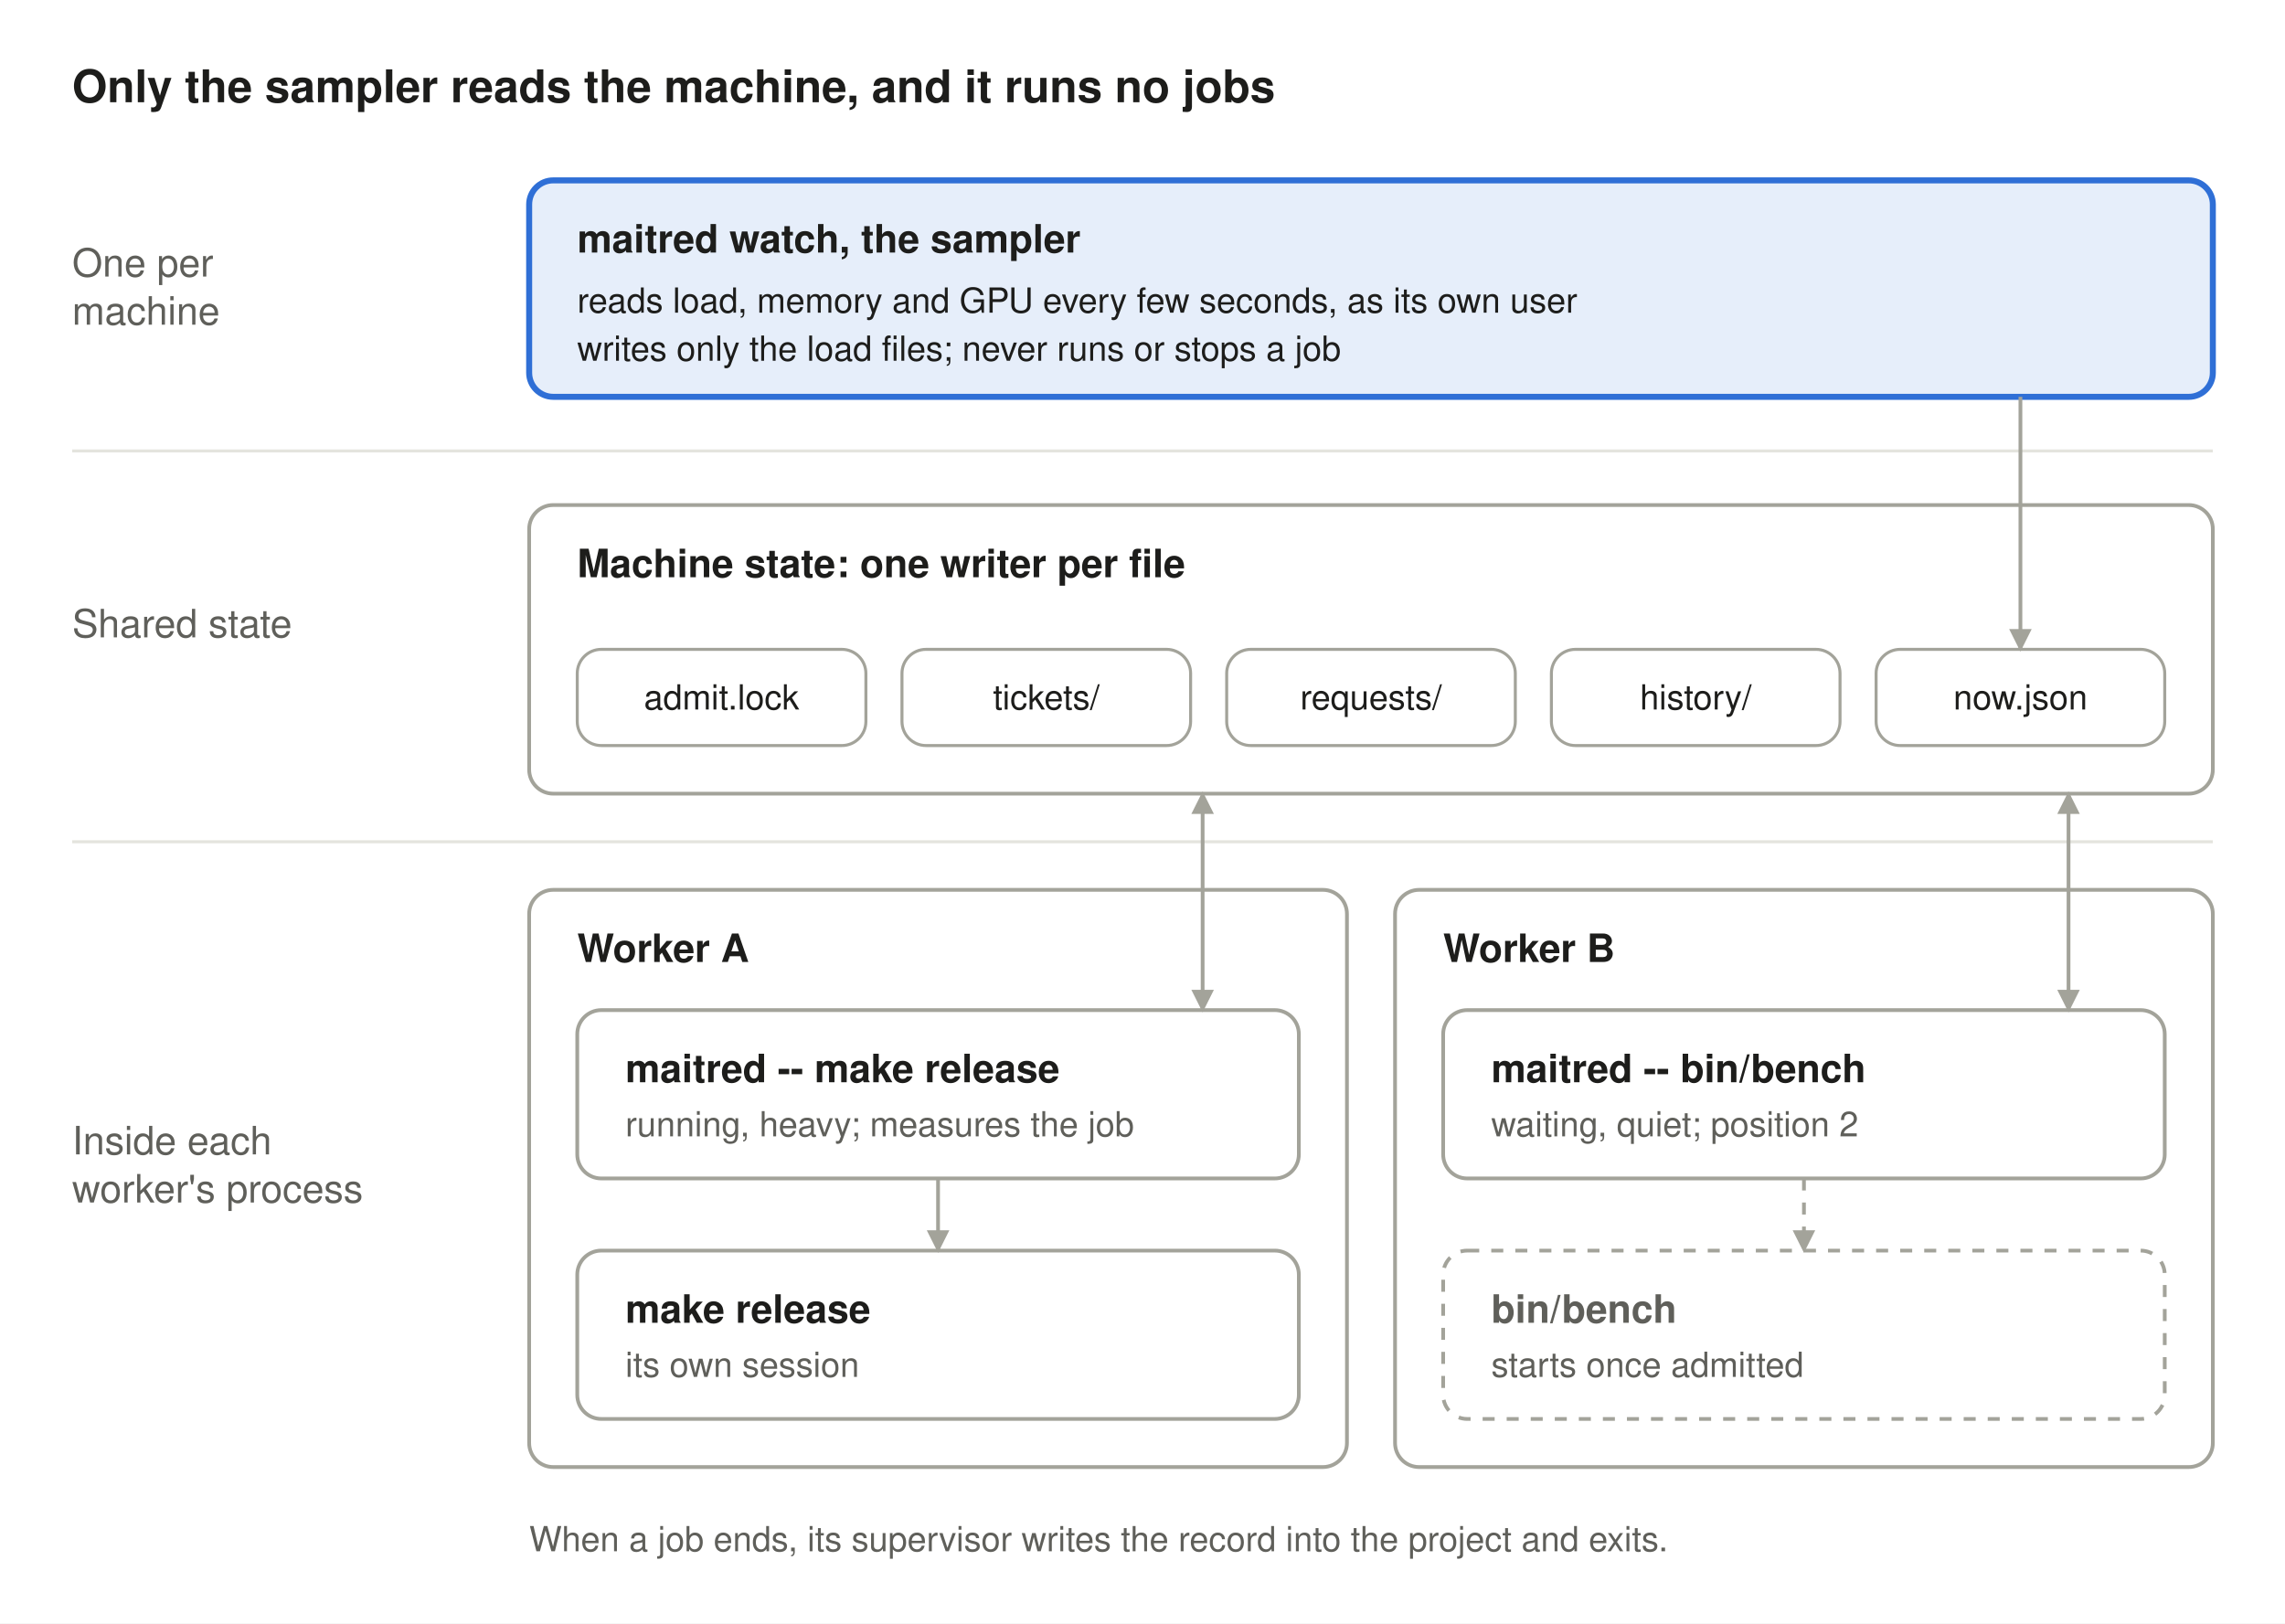
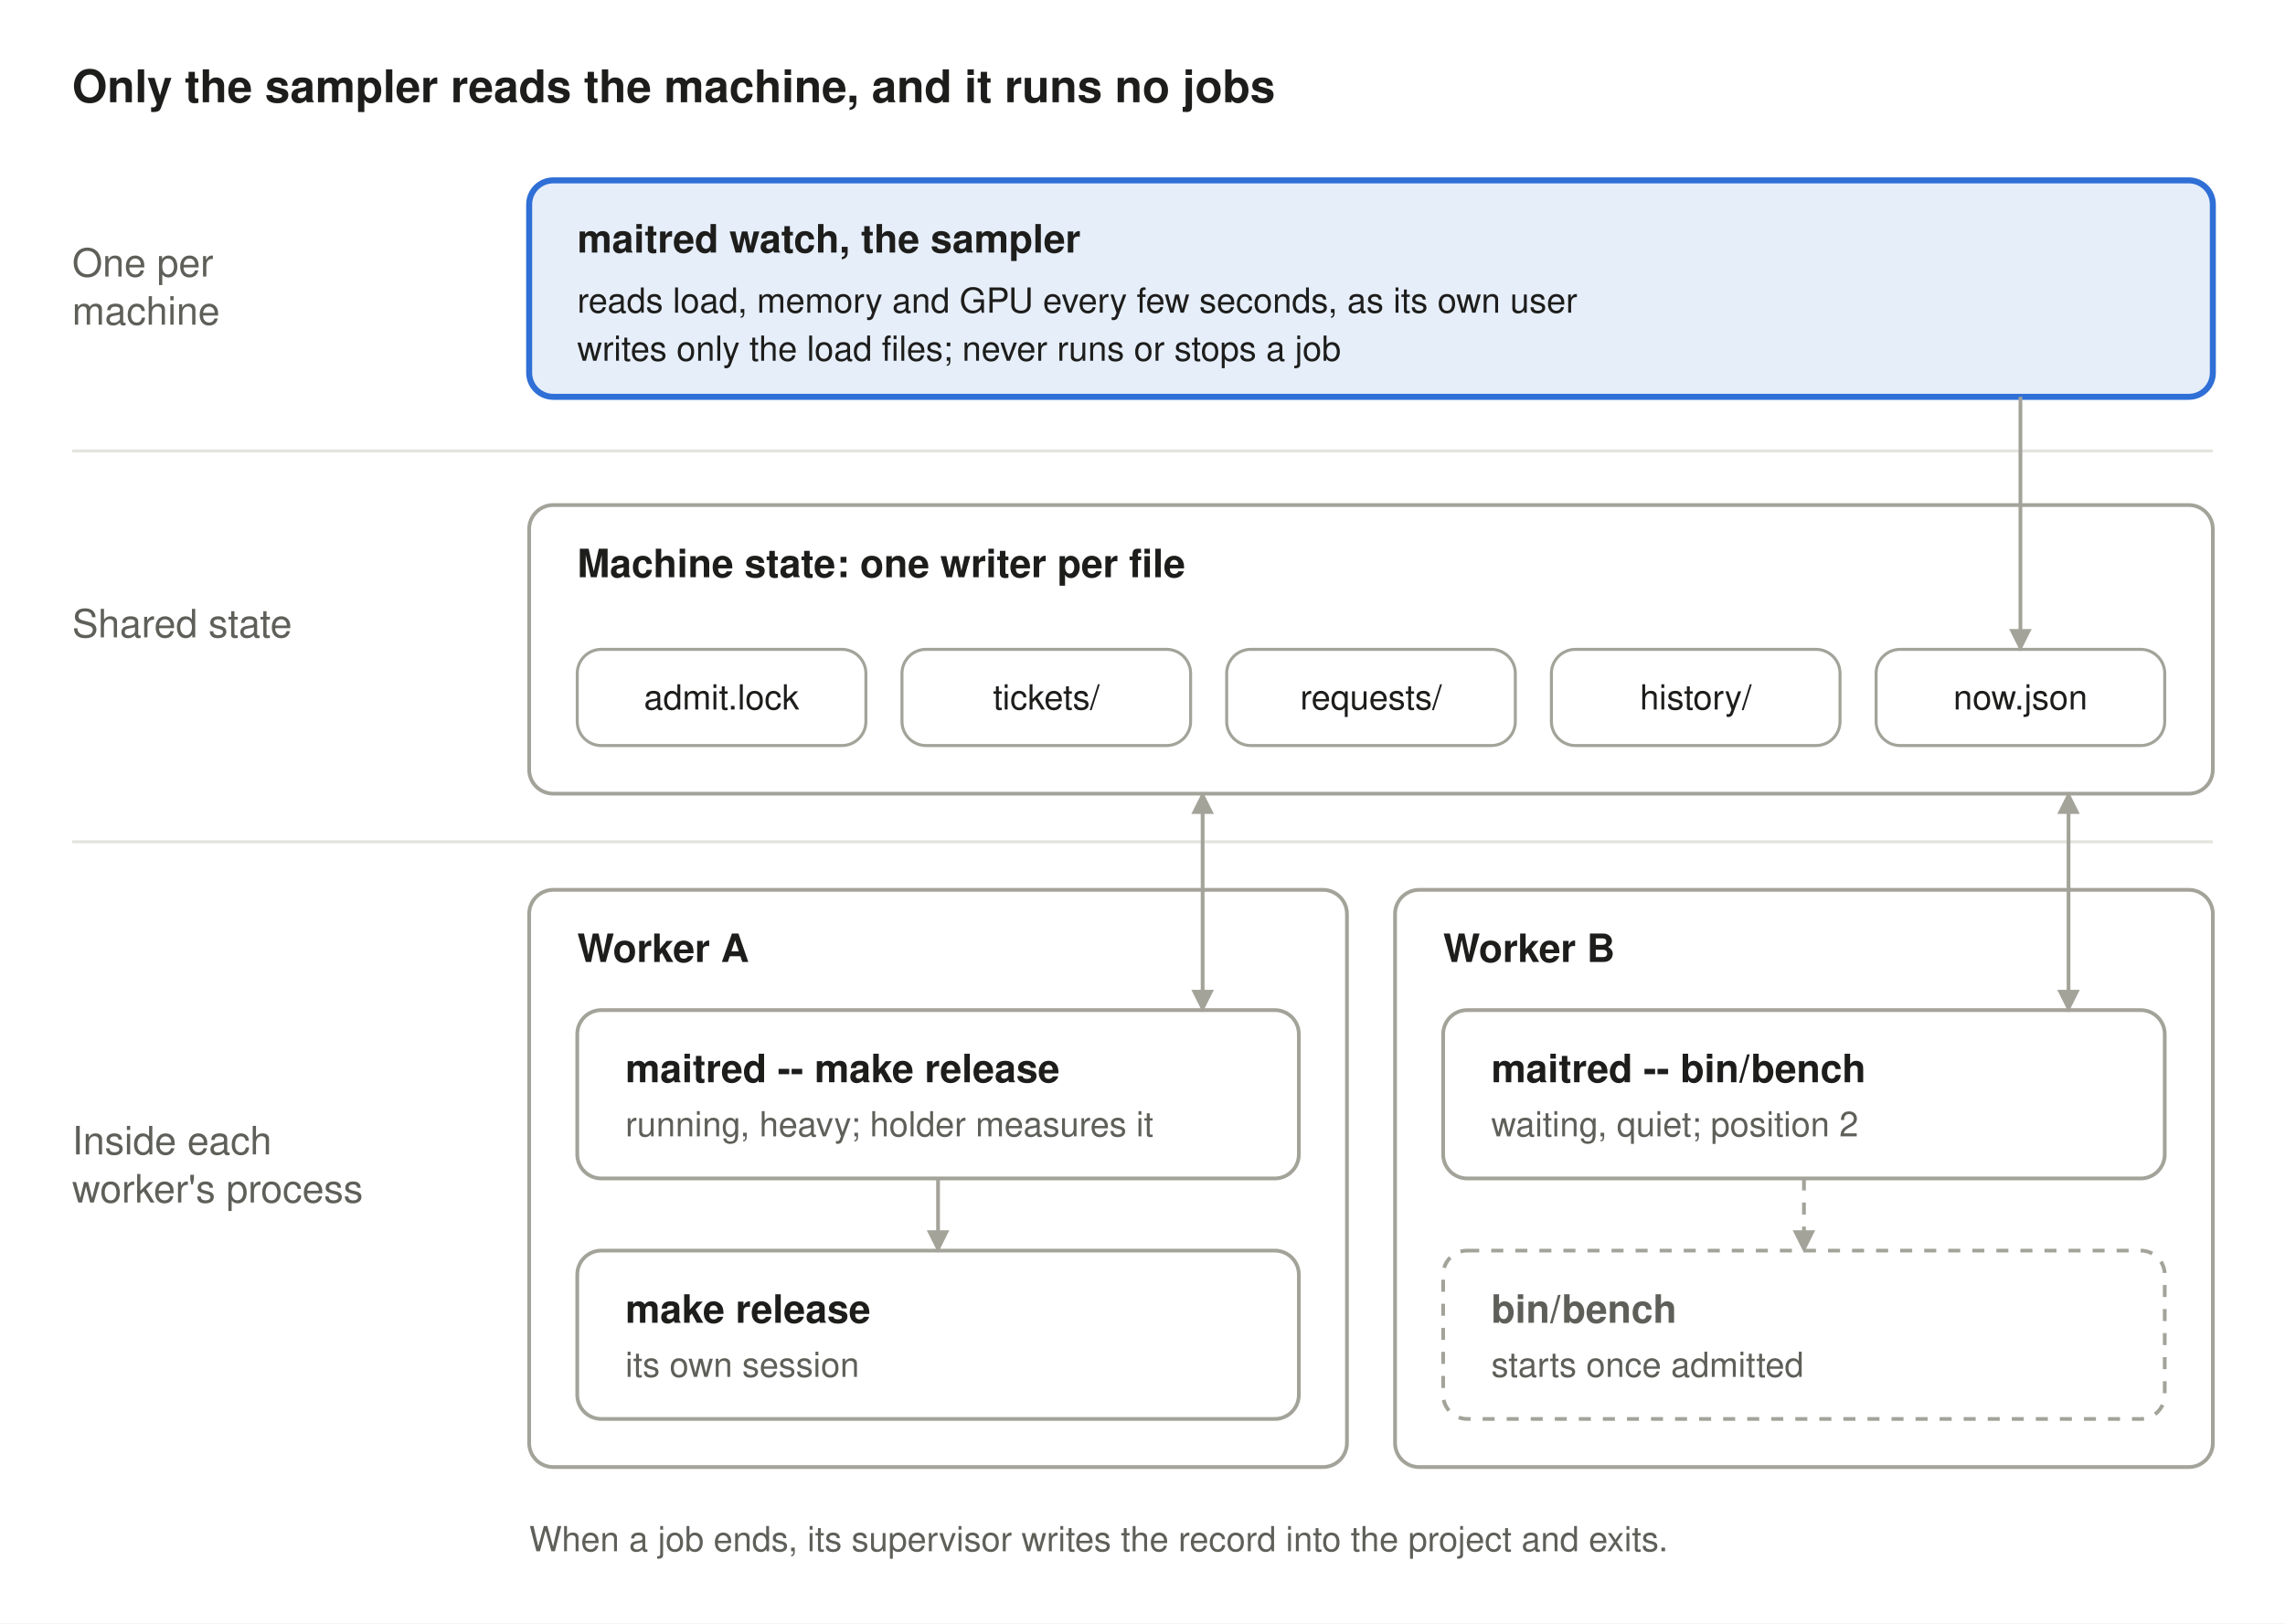
<svg xmlns="http://www.w3.org/2000/svg" viewBox="0 0 760 540" role="img" aria-label="Only the sampler reads the machine, and it runs no jobs" font-family="-apple-system, BlinkMacSystemFont, 'Segoe UI', Helvetica, Arial, sans-serif" font-size="13">
  <style>
    .bg { fill: #ffffff; }
    .ink { fill: #1d1d1b; }
    .quiet { fill: #5f5f5a; }
    .box { fill: none; stroke: #a3a39a; stroke-width: 1.25; }
    .chip { fill: none; stroke: #a3a39a; stroke-width: 1; }
    .rule { stroke: #e4e4de; }
    .accent { fill: #2f6fd6; fill-opacity: 0.12; stroke: #2f6fd6; stroke-width: 2; }
    .wire { fill: none; stroke: #a3a39a; stroke-width: 1.25; }
    .head { fill: #a3a39a; }
    .name { font-weight: 600; }
    .small { font-size: 11.5px; }
    @media (prefers-color-scheme: dark) {
      .bg { fill: #0d1117; }
      .ink { fill: #ececea; }
      .quiet { fill: #a9a9a3; }
      .box, .chip, .wire { stroke: #8a8a82; }
      .rule { stroke: #3a3a36; }
      .accent { fill: #6aa0ff; stroke: #6aa0ff; }
      .head { fill: #8a8a82; }
    }
  </style>
  <defs>
    <marker id="arch-arrow" viewBox="0 0 10 10" refX="9" refY="5" markerWidth="6" markerHeight="6" orient="auto-start-reverse">
      <path class="head" d="M0 0L10 5L0 10z" />
    </marker>
  </defs>
  <rect class="bg" width="760" height="540" />
  <text class="ink name" x="24" y="34" font-size="15">Only the sampler reads the machine, and it runs no jobs</text>
  <text class="quiet">
    <tspan x="24" y="92">One per</tspan>
    <tspan x="24" y="108">machine</tspan>
  </text>
  <text class="quiet" x="24" y="212">Shared state</text>
  <text class="quiet">
    <tspan x="24" y="384">Inside each</tspan>
    <tspan x="24" y="400">worker's process</tspan>
  </text>
  <line class="rule" x1="24" x2="736" y1="150" y2="150" />
  <line class="rule" x1="24" x2="736" y1="280" y2="280" />
  <g>
    <rect class="accent" x="176" y="60" width="560" height="72" rx="8" />
    <text class="ink name" x="192" y="84">maitred watch, the sampler</text>
    <text class="ink small" x="192" y="104">reads load, memory and GPU every few seconds, as its own user</text>
    <text class="ink small" x="192" y="120">writes only the load files; never runs or stops a job</text>
  </g>
  <g>
    <rect class="box" x="176" y="168" width="560" height="96" rx="8" />
    <text class="ink name" x="192" y="192">Machine state: one writer per file</text>
    <rect class="chip" x="192" y="216" width="96" height="32" rx="8" />
    <rect class="chip" x="300" y="216" width="96" height="32" rx="8" />
    <rect class="chip" x="408" y="216" width="96" height="32" rx="8" />
    <rect class="chip" x="516" y="216" width="96" height="32" rx="8" />
    <rect class="chip" x="624" y="216" width="96" height="32" rx="8" />
    <text class="ink small" x="240" y="236" text-anchor="middle">admit.lock</text>
    <text class="ink small" x="348" y="236" text-anchor="middle">tickets/</text>
    <text class="ink small" x="456" y="236" text-anchor="middle">requests/</text>
    <text class="ink small" x="564" y="236" text-anchor="middle">history/</text>
    <text class="ink small" x="672" y="236" text-anchor="middle">now.json</text>
  </g>
  <g>
    <rect class="box" x="176" y="296" width="272" height="192" rx="8" />
    <text class="ink name" x="192" y="320">Worker A</text>
    <rect class="box" x="192" y="336" width="240" height="56" rx="8" />
    <text class="ink name" x="208" y="360">maitred -- make release</text>
-     <text class="quiet small" x="208" y="378">running, heavy; measures the job</text>
+     <text class="quiet small" x="208" y="378">running, heavy; holder measures it</text>
    <rect class="box" x="192" y="416" width="240" height="56" rx="8" />
    <text class="ink name" x="208" y="440">make release</text>
    <text class="quiet small" x="208" y="458">its own session</text>
  </g>
  <g>
    <rect class="box" x="464" y="296" width="272" height="192" rx="8" />
    <text class="ink name" x="480" y="320">Worker B</text>
    <rect class="box" x="480" y="336" width="240" height="56" rx="8" />
    <text class="ink name" x="496" y="360">maitred -- bin/bench</text>
    <text class="quiet small" x="496" y="378">waiting, quiet; position 2</text>
    <rect class="box" x="480" y="416" width="240" height="56" rx="8" stroke-dasharray="4 4" />
    <text class="quiet name" x="496" y="440">bin/bench</text>
    <text class="quiet small" x="496" y="458">starts once admitted</text>
  </g>
  <g>
    <path class="wire" d="M672 132V216" marker-end="url(#arch-arrow)" />
    <path class="wire" d="M400 336V264" marker-start="url(#arch-arrow)" marker-end="url(#arch-arrow)" />
    <path class="wire" d="M688 336V264" marker-start="url(#arch-arrow)" marker-end="url(#arch-arrow)" />
    <path class="wire" d="M312 392V416" marker-end="url(#arch-arrow)" />
    <path class="wire" d="M600 392V416" stroke-dasharray="4 4" marker-end="url(#arch-arrow)" />
  </g>
  <text class="quiet small" x="176" y="516">When a job ends, its supervisor writes the record into the project and exits.</text>
</svg>
